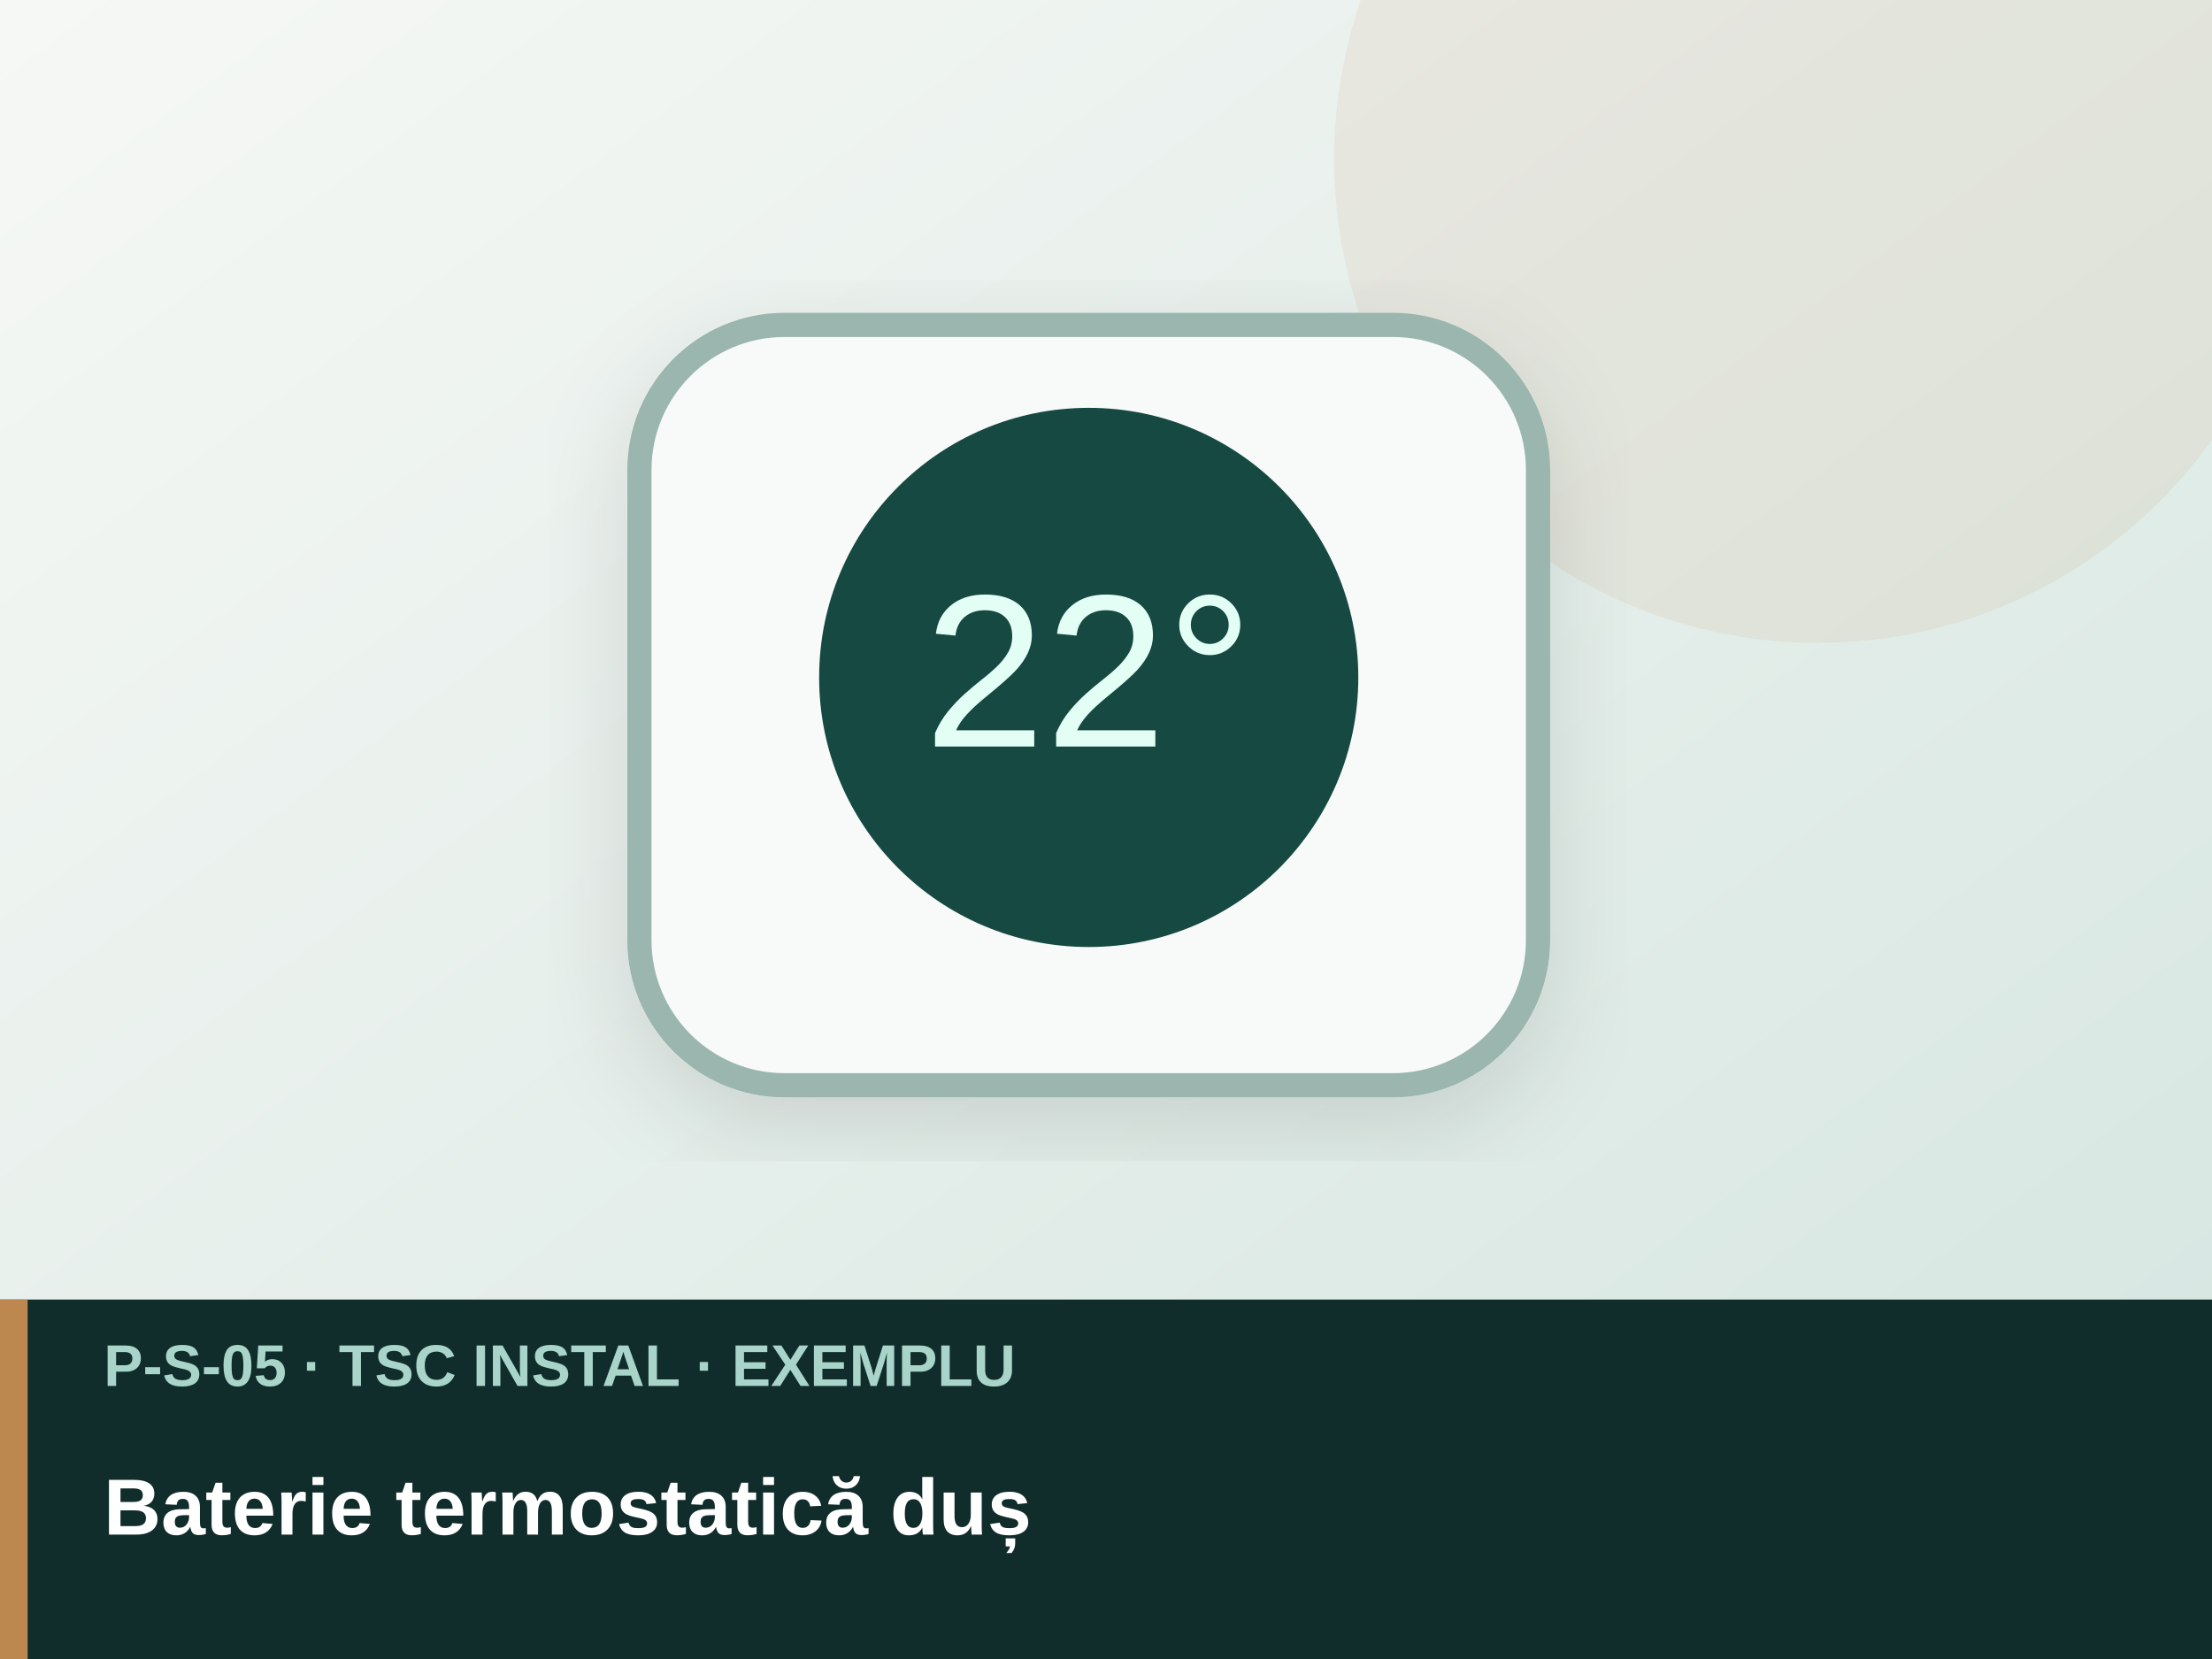
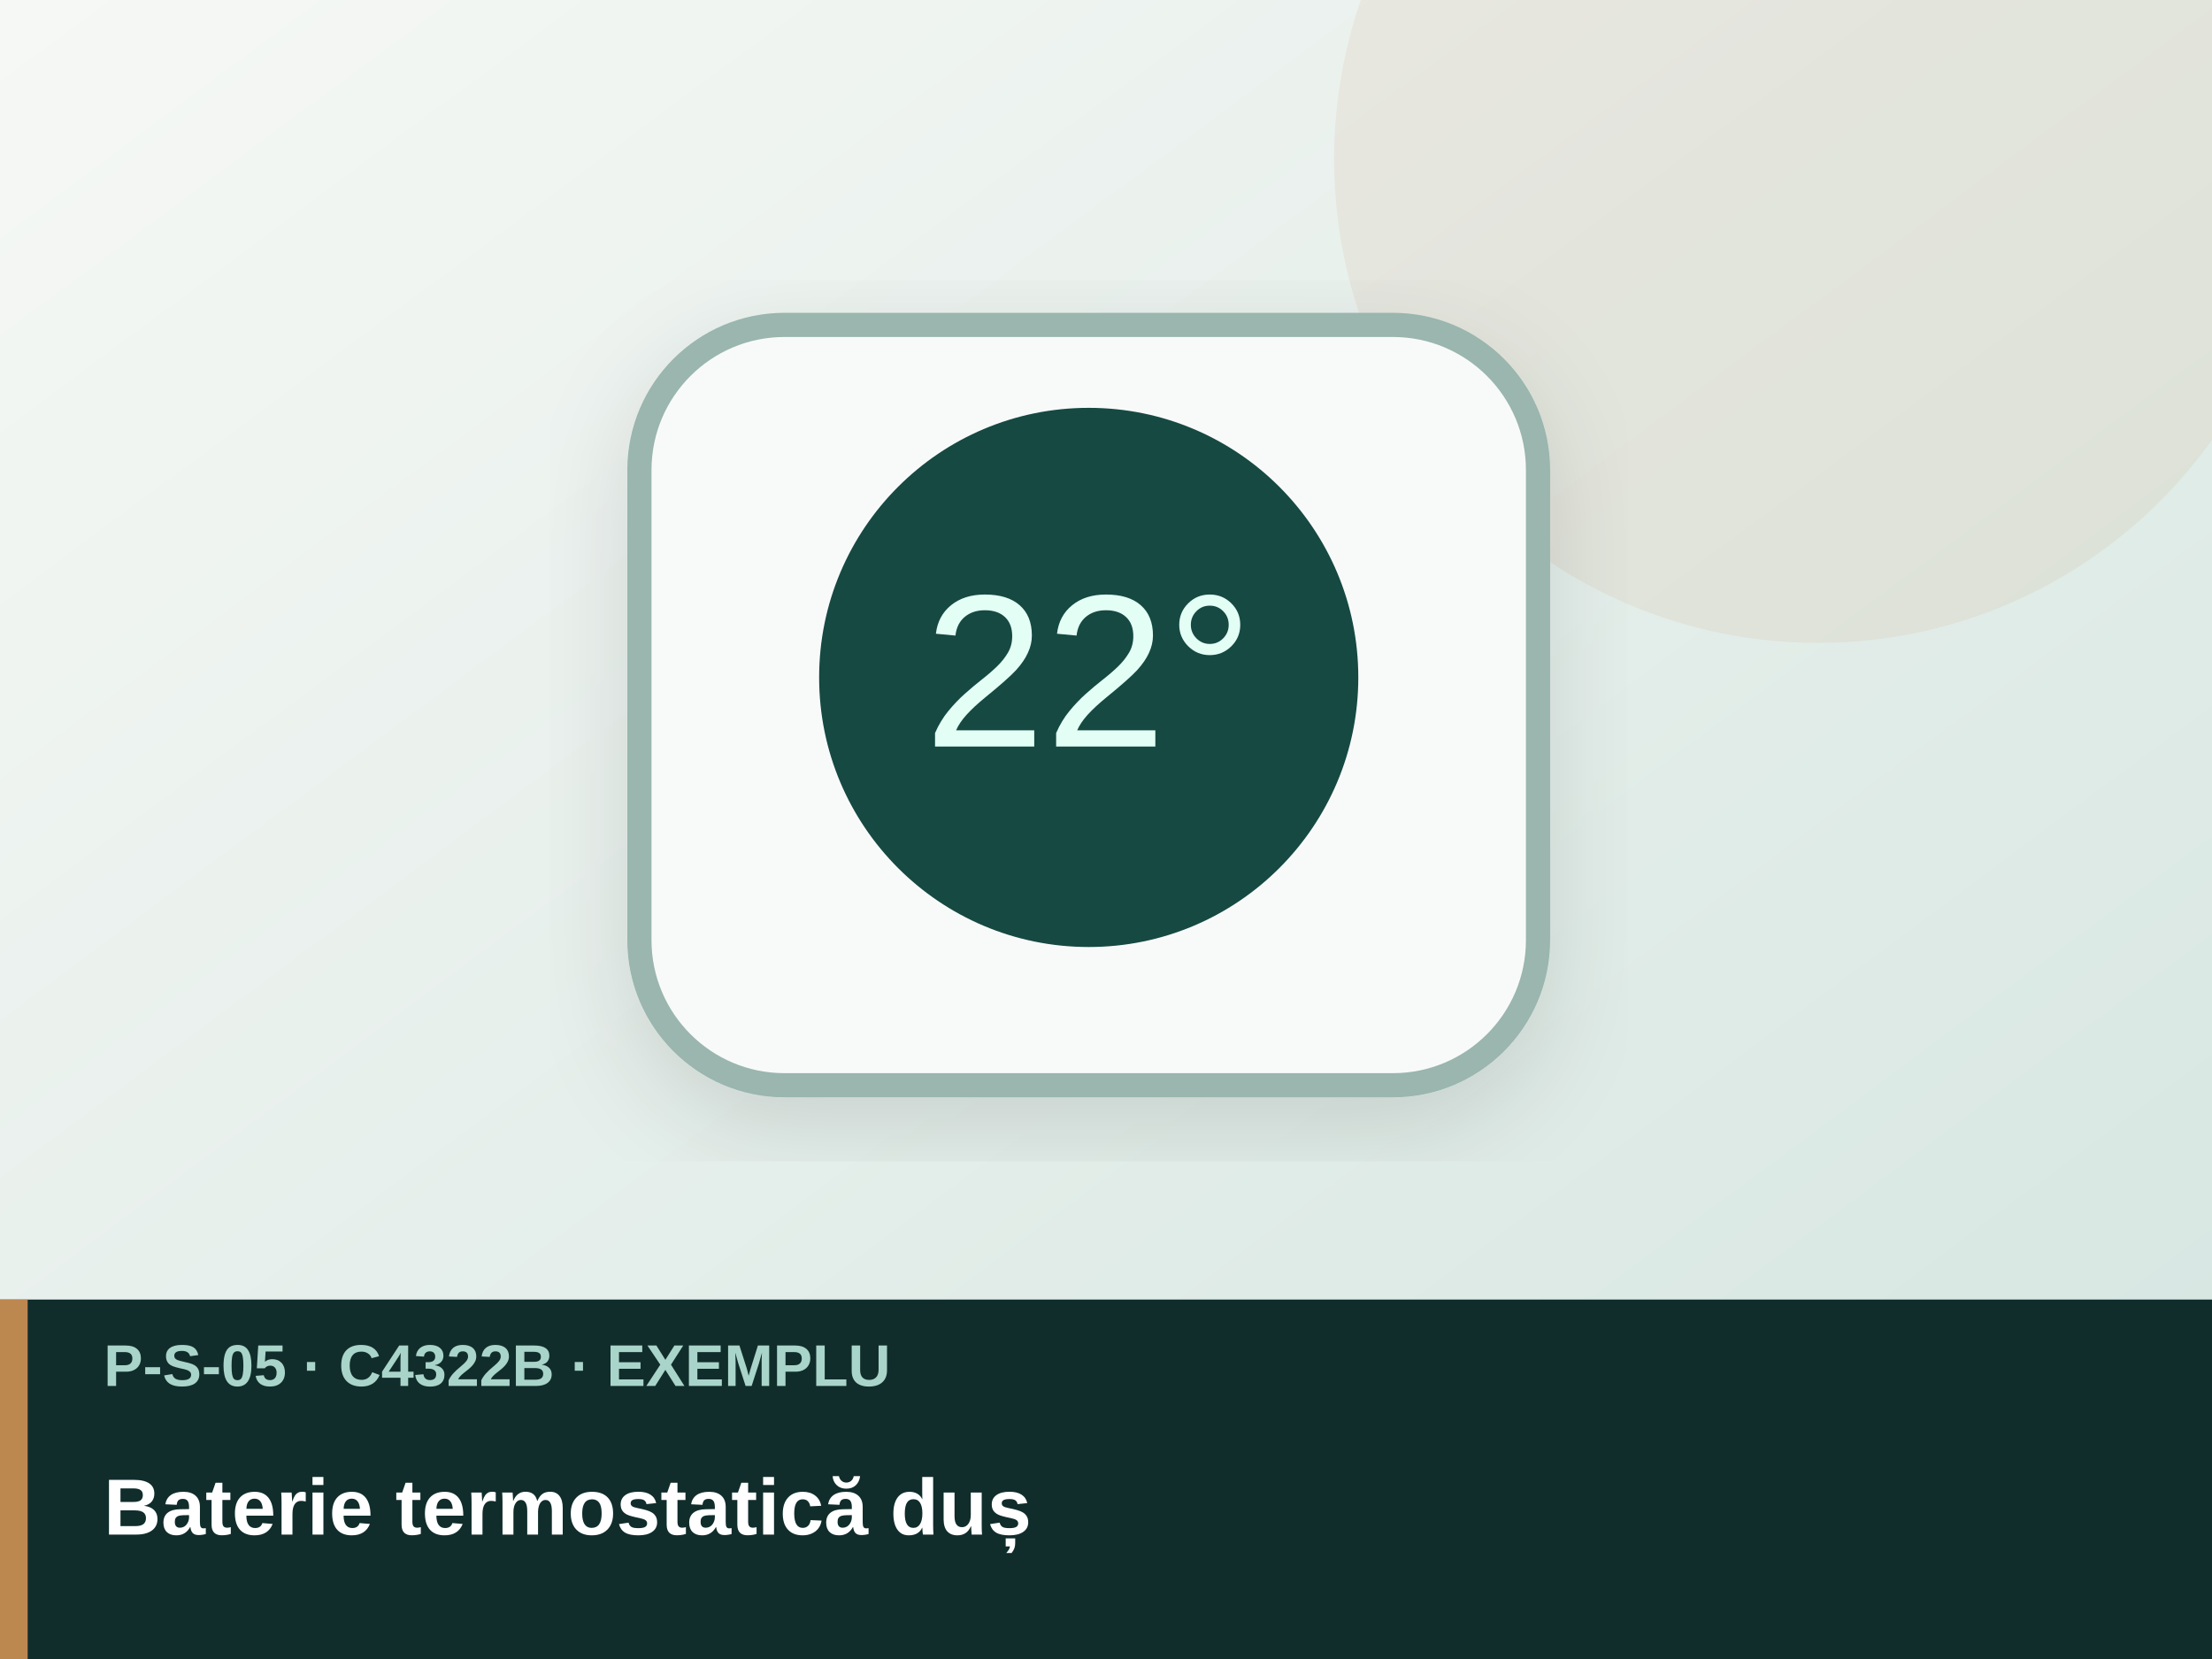
<svg xmlns="http://www.w3.org/2000/svg" width="640" height="480" viewBox="0 0 640 480" role="img" aria-label="Baterie termostatică duș — ilustrație demonstrativă">
  <defs>
    <linearGradient id="bg" x1="0" y1="0" x2="1" y2="1">
      <stop stop-color="#f6f8f5" />
      <stop offset="1" stop-color="#d4e5e0" />
    </linearGradient>
    <filter id="shadow">
      <feDropShadow dx="0" dy="9" stdDeviation="14" flood-opacity=".12" />
    </filter>
  </defs>
  <rect width="640" height="480" fill="url(#bg)" />
  <circle cx="526" cy="46" r="140" fill="#bd8750" opacity=".1" />
  <g filter="url(#shadow)">
    <rect x="185" y="94" width="260" height="220" rx="42" fill="#f8faf9" stroke="#9ab6ae" stroke-width="7" />
    <circle cx="315" cy="196" r="78" fill="#154943" />
    <text x="315" y="216" fill="#e3fff5" font-size="63" text-anchor="middle" font-family="Arial">22°</text>
  </g>
  <rect y="376" width="640" height="104" fill="#102d2c" />
  <rect y="376" width="8" height="104" fill="#bd8750" />
-   <text x="30" y="401" fill="#a9d4c9" font-family="Arial,sans-serif" font-size="17" font-weight="bold">P-S-05 · TSC INSTAL · EXEMPLU</text>
+   <text x="30" y="401" fill="#a9d4c9" font-family="Arial,sans-serif" font-size="17" font-weight="bold">P-S-05 · C4322B · EXEMPLU</text>
  <text x="30" y="444" fill="#fff" font-family="Arial,sans-serif" font-size="23" font-weight="bold" textLength="273" lengthAdjust="spacingAndGlyphs">Baterie termostatică duș</text>
</svg>
